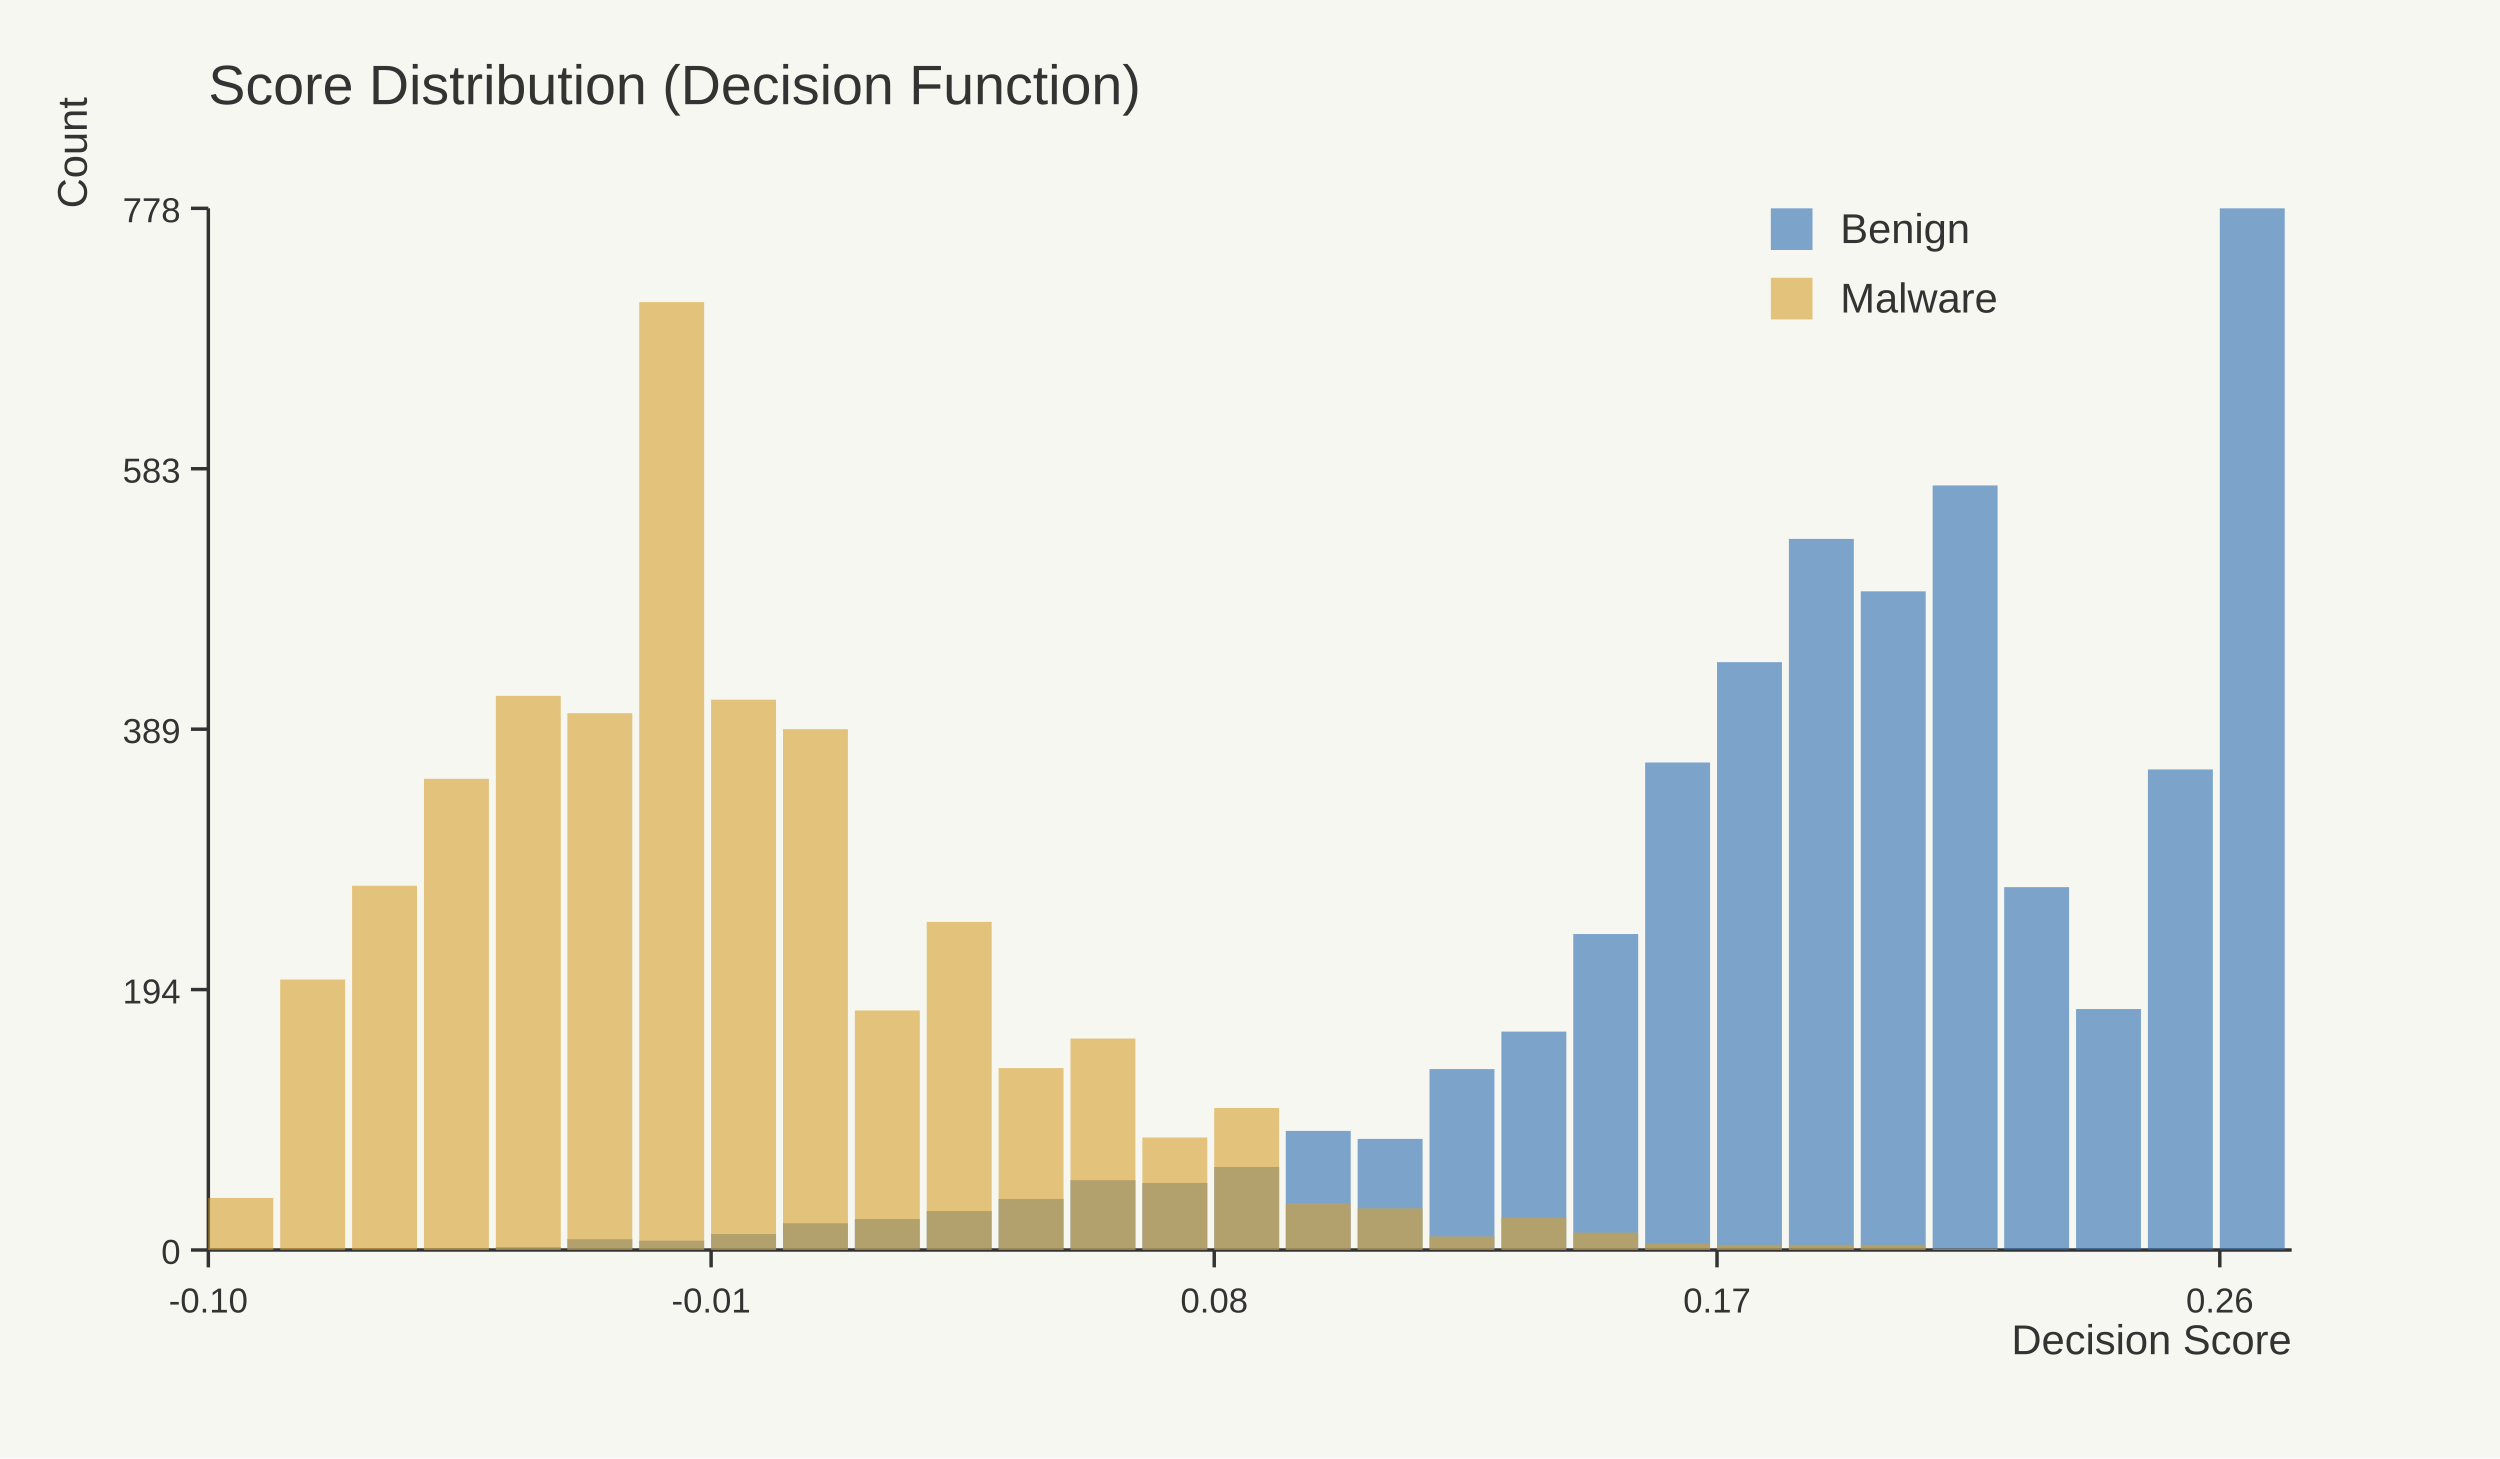
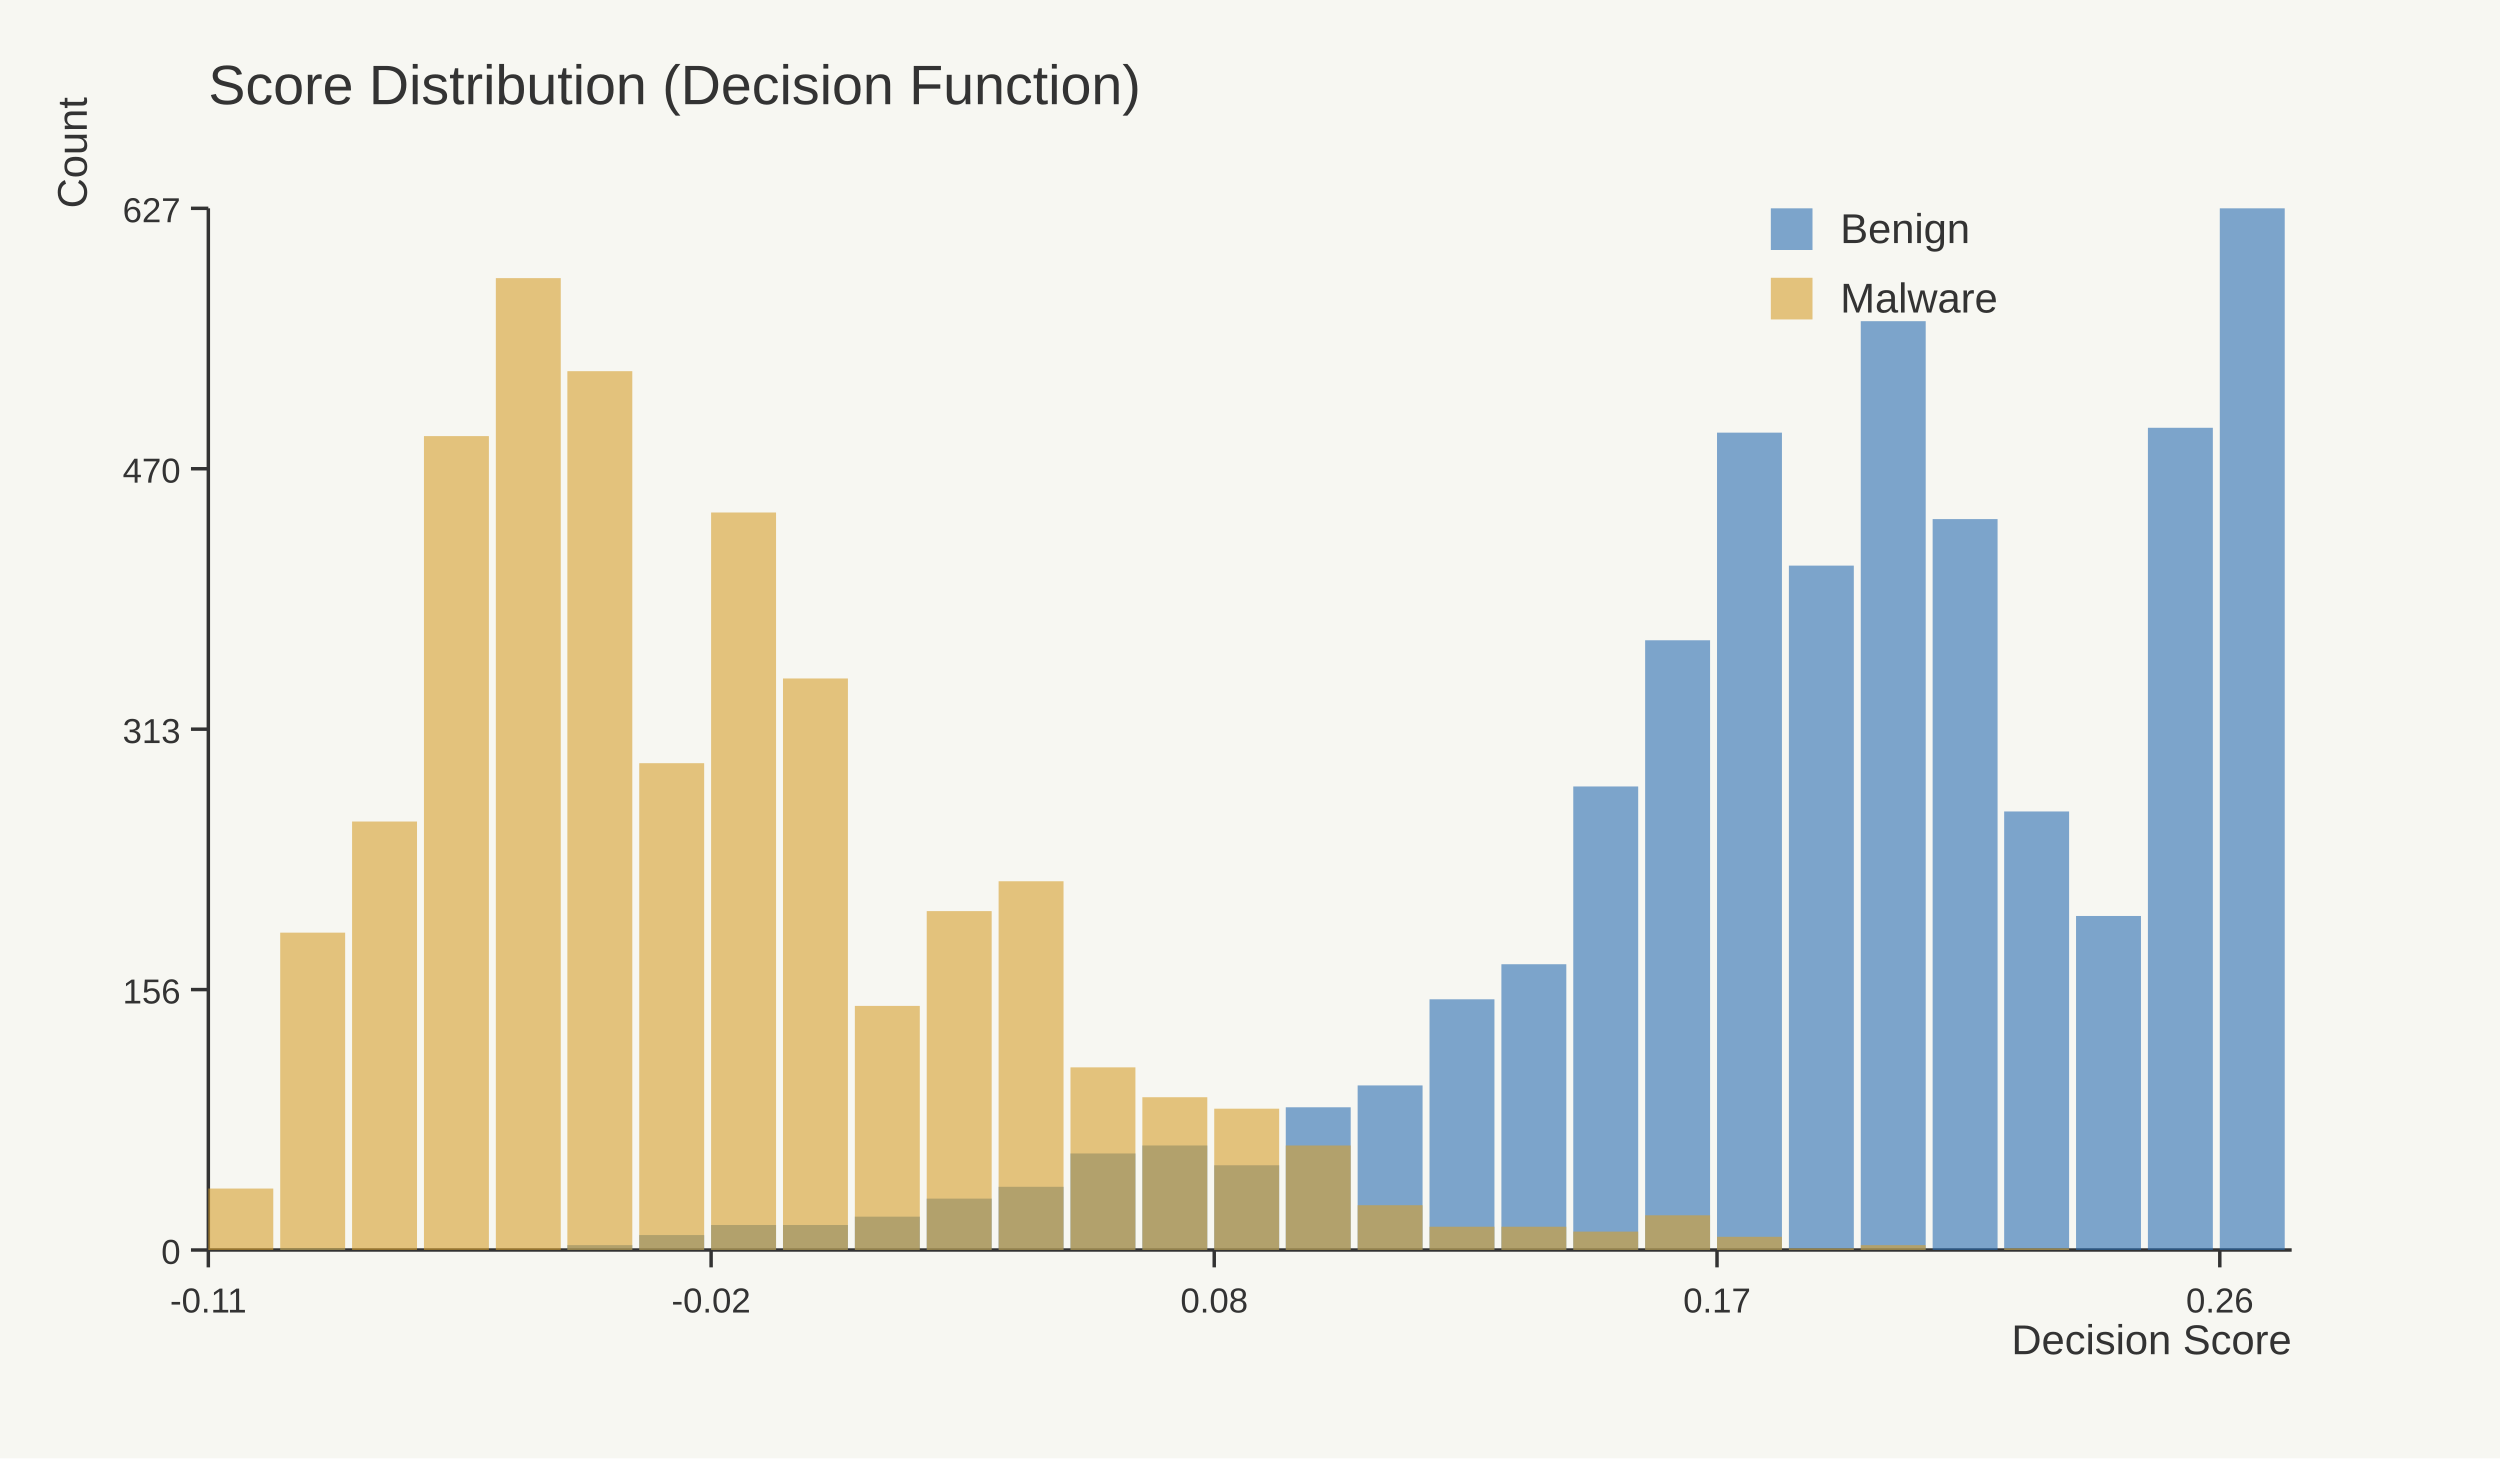
<svg xmlns="http://www.w3.org/2000/svg" width="720" height="420" viewBox="0 0 720 420">
  <rect width="100%" height="100%" fill="#f7f7f2" />
  <text x="60" y="30" font-family="Arial" font-size="16" fill="#333">Score Distribution (Decision Function)</text>
  <line x1="60" y1="360" x2="660" y2="360" stroke="#333" stroke-width="1" />
  <line x1="60" y1="360" x2="60" y2="60" stroke="#333" stroke-width="1" />
  <line x1="60.0" y1="360" x2="60.0" y2="365" stroke="#333" stroke-width="1" />
-   <text x="60.0" y="378" font-family="Arial" font-size="10" text-anchor="middle" fill="#333">-0.10</text>
+   <text x="60.0" y="378" font-family="Arial" font-size="10" text-anchor="middle" fill="#333">-0.11</text>
  <line x1="204.8" y1="360" x2="204.8" y2="365" stroke="#333" stroke-width="1" />
-   <text x="204.8" y="378" font-family="Arial" font-size="10" text-anchor="middle" fill="#333">-0.01</text>
+   <text x="204.8" y="378" font-family="Arial" font-size="10" text-anchor="middle" fill="#333">-0.02</text>
  <line x1="349.7" y1="360" x2="349.7" y2="365" stroke="#333" stroke-width="1" />
  <text x="349.7" y="378" font-family="Arial" font-size="10" text-anchor="middle" fill="#333">0.08</text>
  <line x1="494.5" y1="360" x2="494.5" y2="365" stroke="#333" stroke-width="1" />
  <text x="494.5" y="378" font-family="Arial" font-size="10" text-anchor="middle" fill="#333">0.17</text>
  <line x1="639.3" y1="360" x2="639.3" y2="365" stroke="#333" stroke-width="1" />
  <text x="639.3" y="378" font-family="Arial" font-size="10" text-anchor="middle" fill="#333">0.26</text>
  <line x1="60" y1="360.0" x2="55" y2="360.0" stroke="#333" stroke-width="1" />
  <text x="52" y="364.0" font-family="Arial" font-size="10" text-anchor="end" fill="#333">0</text>
  <line x1="60" y1="285.0" x2="55" y2="285.0" stroke="#333" stroke-width="1" />
-   <text x="52" y="289.0" font-family="Arial" font-size="10" text-anchor="end" fill="#333">194</text>
+   <text x="52" y="289.0" font-family="Arial" font-size="10" text-anchor="end" fill="#333">156</text>
  <line x1="60" y1="210.0" x2="55" y2="210.0" stroke="#333" stroke-width="1" />
-   <text x="52" y="214.0" font-family="Arial" font-size="10" text-anchor="end" fill="#333">389</text>
+   <text x="52" y="214.0" font-family="Arial" font-size="10" text-anchor="end" fill="#333">313</text>
  <line x1="60" y1="135.0" x2="55" y2="135.0" stroke="#333" stroke-width="1" />
-   <text x="52" y="139.0" font-family="Arial" font-size="10" text-anchor="end" fill="#333">583</text>
+   <text x="52" y="139.0" font-family="Arial" font-size="10" text-anchor="end" fill="#333">470</text>
  <line x1="60" y1="60.0" x2="55" y2="60.0" stroke="#333" stroke-width="1" />
-   <text x="52" y="64.0" font-family="Arial" font-size="10" text-anchor="end" fill="#333">778</text>
+   <text x="52" y="64.0" font-family="Arial" font-size="10" text-anchor="end" fill="#333">627</text>
  <rect x="60.0" y="360.0" width="18.7" height="0.0" fill="#2b6cb0" fill-opacity="0.6" />
-   <rect x="60.0" y="345.0" width="18.7" height="15.0" fill="#d69e2e" fill-opacity="0.6" />
-   <rect x="80.7" y="360.0" width="18.7" height="0.0" fill="#2b6cb0" fill-opacity="0.6" />
-   <rect x="80.7" y="282.1" width="18.7" height="77.9" fill="#d69e2e" fill-opacity="0.6" />
+   <rect x="60.0" y="342.3" width="18.7" height="17.7" fill="#d69e2e" fill-opacity="0.6" />
+   <rect x="80.7" y="359.5" width="18.7" height="0.5" fill="#2b6cb0" fill-opacity="0.6" />
+   <rect x="80.7" y="268.6" width="18.7" height="91.4" fill="#d69e2e" fill-opacity="0.6" />
  <rect x="101.4" y="360.0" width="18.7" height="0.0" fill="#2b6cb0" fill-opacity="0.6" />
-   <rect x="101.4" y="255.1" width="18.7" height="104.9" fill="#d69e2e" fill-opacity="0.6" />
-   <rect x="122.1" y="359.6" width="18.7" height="0.4" fill="#2b6cb0" fill-opacity="0.6" />
-   <rect x="122.1" y="224.3" width="18.7" height="135.7" fill="#d69e2e" fill-opacity="0.6" />
-   <rect x="142.8" y="359.2" width="18.7" height="0.8" fill="#2b6cb0" fill-opacity="0.6" />
-   <rect x="142.8" y="200.4" width="18.7" height="159.6" fill="#d69e2e" fill-opacity="0.6" />
-   <rect x="163.4" y="356.9" width="18.7" height="3.1" fill="#2b6cb0" fill-opacity="0.6" />
-   <rect x="163.4" y="205.4" width="18.7" height="154.6" fill="#d69e2e" fill-opacity="0.6" />
-   <rect x="184.1" y="357.3" width="18.7" height="2.7" fill="#2b6cb0" fill-opacity="0.6" />
-   <rect x="184.1" y="87.0" width="18.7" height="273.0" fill="#d69e2e" fill-opacity="0.6" />
-   <rect x="204.8" y="355.4" width="18.7" height="4.6" fill="#2b6cb0" fill-opacity="0.6" />
-   <rect x="204.8" y="201.5" width="18.7" height="158.5" fill="#d69e2e" fill-opacity="0.6" />
-   <rect x="225.5" y="352.3" width="18.7" height="7.7" fill="#2b6cb0" fill-opacity="0.6" />
-   <rect x="225.5" y="210.0" width="18.7" height="150.0" fill="#d69e2e" fill-opacity="0.6" />
-   <rect x="246.2" y="351.1" width="18.7" height="8.9" fill="#2b6cb0" fill-opacity="0.6" />
-   <rect x="246.2" y="291.0" width="18.7" height="69.0" fill="#d69e2e" fill-opacity="0.6" />
-   <rect x="266.9" y="348.8" width="18.7" height="11.2" fill="#2b6cb0" fill-opacity="0.6" />
-   <rect x="266.9" y="265.5" width="18.7" height="94.5" fill="#d69e2e" fill-opacity="0.6" />
-   <rect x="287.6" y="345.3" width="18.7" height="14.7" fill="#2b6cb0" fill-opacity="0.6" />
-   <rect x="287.6" y="307.6" width="18.7" height="52.4" fill="#d69e2e" fill-opacity="0.6" />
-   <rect x="308.3" y="339.9" width="18.7" height="20.1" fill="#2b6cb0" fill-opacity="0.6" />
-   <rect x="308.3" y="299.1" width="18.7" height="60.9" fill="#d69e2e" fill-opacity="0.6" />
-   <rect x="329.0" y="340.7" width="18.7" height="19.3" fill="#2b6cb0" fill-opacity="0.6" />
-   <rect x="329.0" y="327.6" width="18.7" height="32.4" fill="#d69e2e" fill-opacity="0.6" />
-   <rect x="349.7" y="336.1" width="18.7" height="23.9" fill="#2b6cb0" fill-opacity="0.6" />
-   <rect x="349.7" y="319.1" width="18.7" height="40.9" fill="#d69e2e" fill-opacity="0.6" />
-   <rect x="370.3" y="325.7" width="18.7" height="34.3" fill="#2b6cb0" fill-opacity="0.6" />
-   <rect x="370.3" y="346.5" width="18.7" height="13.5" fill="#d69e2e" fill-opacity="0.6" />
-   <rect x="391.0" y="328.0" width="18.7" height="32.0" fill="#2b6cb0" fill-opacity="0.6" />
-   <rect x="391.0" y="348.0" width="18.7" height="12.0" fill="#d69e2e" fill-opacity="0.6" />
-   <rect x="411.7" y="307.9" width="18.7" height="52.1" fill="#2b6cb0" fill-opacity="0.6" />
-   <rect x="411.7" y="356.1" width="18.7" height="3.9" fill="#d69e2e" fill-opacity="0.6" />
-   <rect x="432.4" y="297.1" width="18.7" height="62.9" fill="#2b6cb0" fill-opacity="0.6" />
-   <rect x="432.4" y="350.7" width="18.7" height="9.3" fill="#d69e2e" fill-opacity="0.6" />
-   <rect x="453.1" y="269.0" width="18.7" height="91.0" fill="#2b6cb0" fill-opacity="0.6" />
-   <rect x="453.1" y="355.0" width="18.7" height="5.0" fill="#d69e2e" fill-opacity="0.6" />
-   <rect x="473.8" y="219.6" width="18.7" height="140.4" fill="#2b6cb0" fill-opacity="0.6" />
-   <rect x="473.8" y="358.1" width="18.7" height="1.9" fill="#d69e2e" fill-opacity="0.6" />
-   <rect x="494.5" y="190.7" width="18.7" height="169.3" fill="#2b6cb0" fill-opacity="0.6" />
-   <rect x="494.5" y="358.5" width="18.7" height="1.5" fill="#d69e2e" fill-opacity="0.6" />
-   <rect x="515.2" y="155.2" width="18.7" height="204.8" fill="#2b6cb0" fill-opacity="0.6" />
-   <rect x="515.2" y="358.5" width="18.7" height="1.5" fill="#d69e2e" fill-opacity="0.6" />
-   <rect x="535.9" y="170.3" width="18.7" height="189.7" fill="#2b6cb0" fill-opacity="0.6" />
-   <rect x="535.9" y="358.5" width="18.7" height="1.5" fill="#d69e2e" fill-opacity="0.6" />
-   <rect x="556.6" y="139.8" width="18.7" height="220.2" fill="#2b6cb0" fill-opacity="0.6" />
-   <rect x="556.6" y="359.6" width="18.7" height="0.4" fill="#d69e2e" fill-opacity="0.6" />
-   <rect x="577.2" y="255.5" width="18.7" height="104.5" fill="#2b6cb0" fill-opacity="0.6" />
-   <rect x="577.2" y="360.0" width="18.7" height="0.0" fill="#d69e2e" fill-opacity="0.6" />
-   <rect x="597.9" y="290.6" width="18.7" height="69.4" fill="#2b6cb0" fill-opacity="0.6" />
+   <rect x="101.4" y="236.6" width="18.7" height="123.4" fill="#d69e2e" fill-opacity="0.6" />
+   <rect x="122.1" y="360.0" width="18.7" height="0.0" fill="#2b6cb0" fill-opacity="0.6" />
+   <rect x="122.1" y="125.6" width="18.7" height="234.4" fill="#d69e2e" fill-opacity="0.6" />
+   <rect x="142.8" y="360.0" width="18.7" height="0.0" fill="#2b6cb0" fill-opacity="0.6" />
+   <rect x="142.8" y="80.1" width="18.7" height="279.9" fill="#d69e2e" fill-opacity="0.6" />
+   <rect x="163.4" y="358.6" width="18.7" height="1.4" fill="#2b6cb0" fill-opacity="0.6" />
+   <rect x="163.4" y="106.9" width="18.7" height="253.1" fill="#d69e2e" fill-opacity="0.6" />
+   <rect x="184.1" y="355.7" width="18.7" height="4.3" fill="#2b6cb0" fill-opacity="0.6" />
+   <rect x="184.1" y="219.8" width="18.7" height="140.2" fill="#d69e2e" fill-opacity="0.6" />
+   <rect x="204.8" y="352.8" width="18.7" height="7.2" fill="#2b6cb0" fill-opacity="0.6" />
+   <rect x="204.8" y="147.6" width="18.7" height="212.4" fill="#d69e2e" fill-opacity="0.6" />
+   <rect x="225.5" y="352.8" width="18.7" height="7.2" fill="#2b6cb0" fill-opacity="0.6" />
+   <rect x="225.5" y="195.4" width="18.7" height="164.6" fill="#d69e2e" fill-opacity="0.6" />
+   <rect x="246.2" y="350.4" width="18.7" height="9.6" fill="#2b6cb0" fill-opacity="0.6" />
+   <rect x="246.2" y="289.7" width="18.7" height="70.3" fill="#d69e2e" fill-opacity="0.6" />
+   <rect x="266.9" y="345.2" width="18.7" height="14.8" fill="#2b6cb0" fill-opacity="0.6" />
+   <rect x="266.9" y="262.4" width="18.7" height="97.6" fill="#d69e2e" fill-opacity="0.6" />
+   <rect x="287.6" y="341.8" width="18.7" height="18.2" fill="#2b6cb0" fill-opacity="0.6" />
+   <rect x="287.6" y="253.8" width="18.7" height="106.2" fill="#d69e2e" fill-opacity="0.6" />
+   <rect x="308.3" y="332.2" width="18.7" height="27.8" fill="#2b6cb0" fill-opacity="0.6" />
+   <rect x="308.3" y="307.4" width="18.7" height="52.6" fill="#d69e2e" fill-opacity="0.6" />
+   <rect x="329.0" y="329.9" width="18.7" height="30.1" fill="#2b6cb0" fill-opacity="0.6" />
+   <rect x="329.0" y="316.0" width="18.7" height="44.0" fill="#d69e2e" fill-opacity="0.6" />
+   <rect x="349.7" y="335.6" width="18.7" height="24.4" fill="#2b6cb0" fill-opacity="0.6" />
+   <rect x="349.7" y="319.3" width="18.7" height="40.7" fill="#d69e2e" fill-opacity="0.6" />
+   <rect x="370.3" y="318.9" width="18.7" height="41.1" fill="#2b6cb0" fill-opacity="0.6" />
+   <rect x="370.3" y="329.9" width="18.7" height="30.1" fill="#d69e2e" fill-opacity="0.6" />
+   <rect x="391.0" y="312.6" width="18.7" height="47.4" fill="#2b6cb0" fill-opacity="0.6" />
+   <rect x="391.0" y="347.1" width="18.7" height="12.9" fill="#d69e2e" fill-opacity="0.6" />
+   <rect x="411.7" y="287.8" width="18.7" height="72.2" fill="#2b6cb0" fill-opacity="0.6" />
+   <rect x="411.7" y="353.3" width="18.7" height="6.7" fill="#d69e2e" fill-opacity="0.6" />
+   <rect x="432.4" y="277.7" width="18.7" height="82.3" fill="#2b6cb0" fill-opacity="0.6" />
+   <rect x="432.4" y="353.3" width="18.7" height="6.7" fill="#d69e2e" fill-opacity="0.6" />
+   <rect x="453.1" y="226.5" width="18.7" height="133.5" fill="#2b6cb0" fill-opacity="0.6" />
+   <rect x="453.1" y="354.7" width="18.7" height="5.3" fill="#d69e2e" fill-opacity="0.6" />
+   <rect x="473.8" y="184.4" width="18.7" height="175.6" fill="#2b6cb0" fill-opacity="0.6" />
+   <rect x="473.8" y="350.0" width="18.7" height="10.0" fill="#d69e2e" fill-opacity="0.6" />
+   <rect x="494.5" y="124.6" width="18.7" height="235.4" fill="#2b6cb0" fill-opacity="0.6" />
+   <rect x="494.5" y="356.2" width="18.7" height="3.8" fill="#d69e2e" fill-opacity="0.6" />
+   <rect x="515.2" y="162.9" width="18.7" height="197.1" fill="#2b6cb0" fill-opacity="0.6" />
+   <rect x="515.2" y="359.5" width="18.7" height="0.5" fill="#d69e2e" fill-opacity="0.6" />
+   <rect x="535.9" y="92.5" width="18.7" height="267.5" fill="#2b6cb0" fill-opacity="0.6" />
+   <rect x="535.9" y="358.6" width="18.7" height="1.4" fill="#d69e2e" fill-opacity="0.6" />
+   <rect x="556.6" y="149.5" width="18.7" height="210.5" fill="#2b6cb0" fill-opacity="0.6" />
+   <rect x="556.6" y="360.0" width="18.7" height="0.0" fill="#d69e2e" fill-opacity="0.6" />
+   <rect x="577.2" y="233.7" width="18.7" height="126.3" fill="#2b6cb0" fill-opacity="0.6" />
+   <rect x="577.2" y="359.5" width="18.7" height="0.5" fill="#d69e2e" fill-opacity="0.6" />
+   <rect x="597.9" y="263.8" width="18.7" height="96.2" fill="#2b6cb0" fill-opacity="0.6" />
  <rect x="597.9" y="360.0" width="18.7" height="0.0" fill="#d69e2e" fill-opacity="0.6" />
-   <rect x="618.6" y="221.6" width="18.7" height="138.4" fill="#2b6cb0" fill-opacity="0.6" />
+   <rect x="618.6" y="123.2" width="18.7" height="236.8" fill="#2b6cb0" fill-opacity="0.6" />
  <rect x="618.6" y="360.0" width="18.7" height="0.0" fill="#d69e2e" fill-opacity="0.6" />
  <rect x="639.3" y="60.0" width="18.7" height="300.0" fill="#2b6cb0" fill-opacity="0.6" />
  <rect x="639.3" y="360.0" width="18.7" height="0.0" fill="#d69e2e" fill-opacity="0.6" />
  <text x="660" y="390" font-family="Arial" font-size="12" text-anchor="end" fill="#333">Decision Score</text>
  <text x="25" y="60" font-family="Arial" font-size="12" fill="#333" transform="rotate(-90 25,60)">Count</text>
  <rect x="510" y="60" width="12" height="12" fill="#2b6cb0" fill-opacity="0.6" />
  <text x="530" y="70" font-family="Arial" font-size="12" fill="#333">Benign</text>
  <rect x="510" y="80" width="12" height="12" fill="#d69e2e" fill-opacity="0.6" />
  <text x="530" y="90" font-family="Arial" font-size="12" fill="#333">Malware</text>
</svg>
